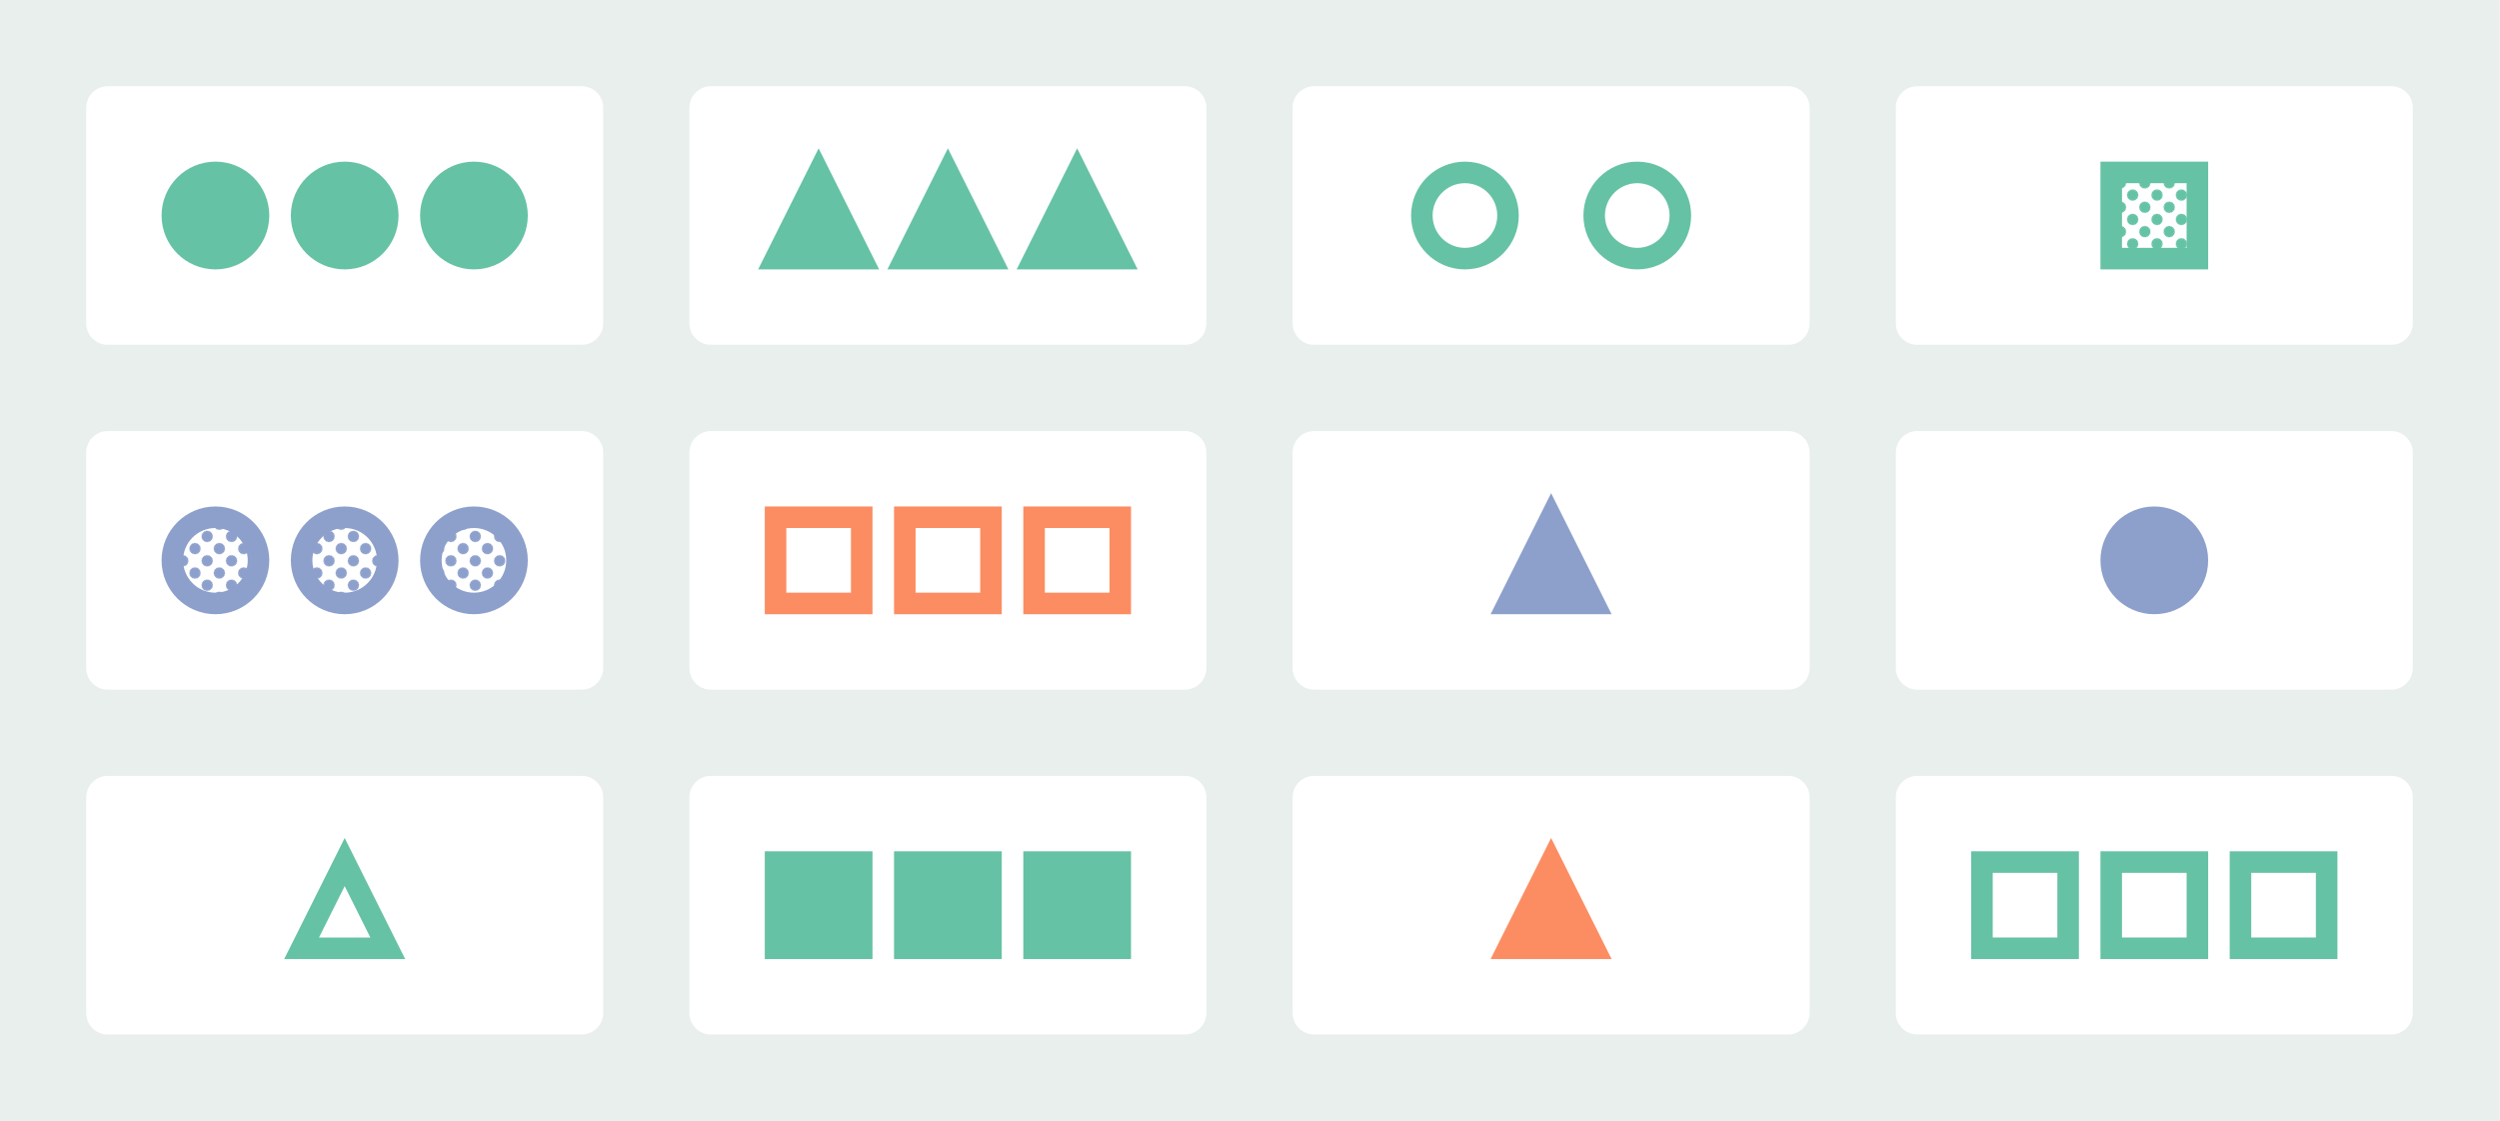
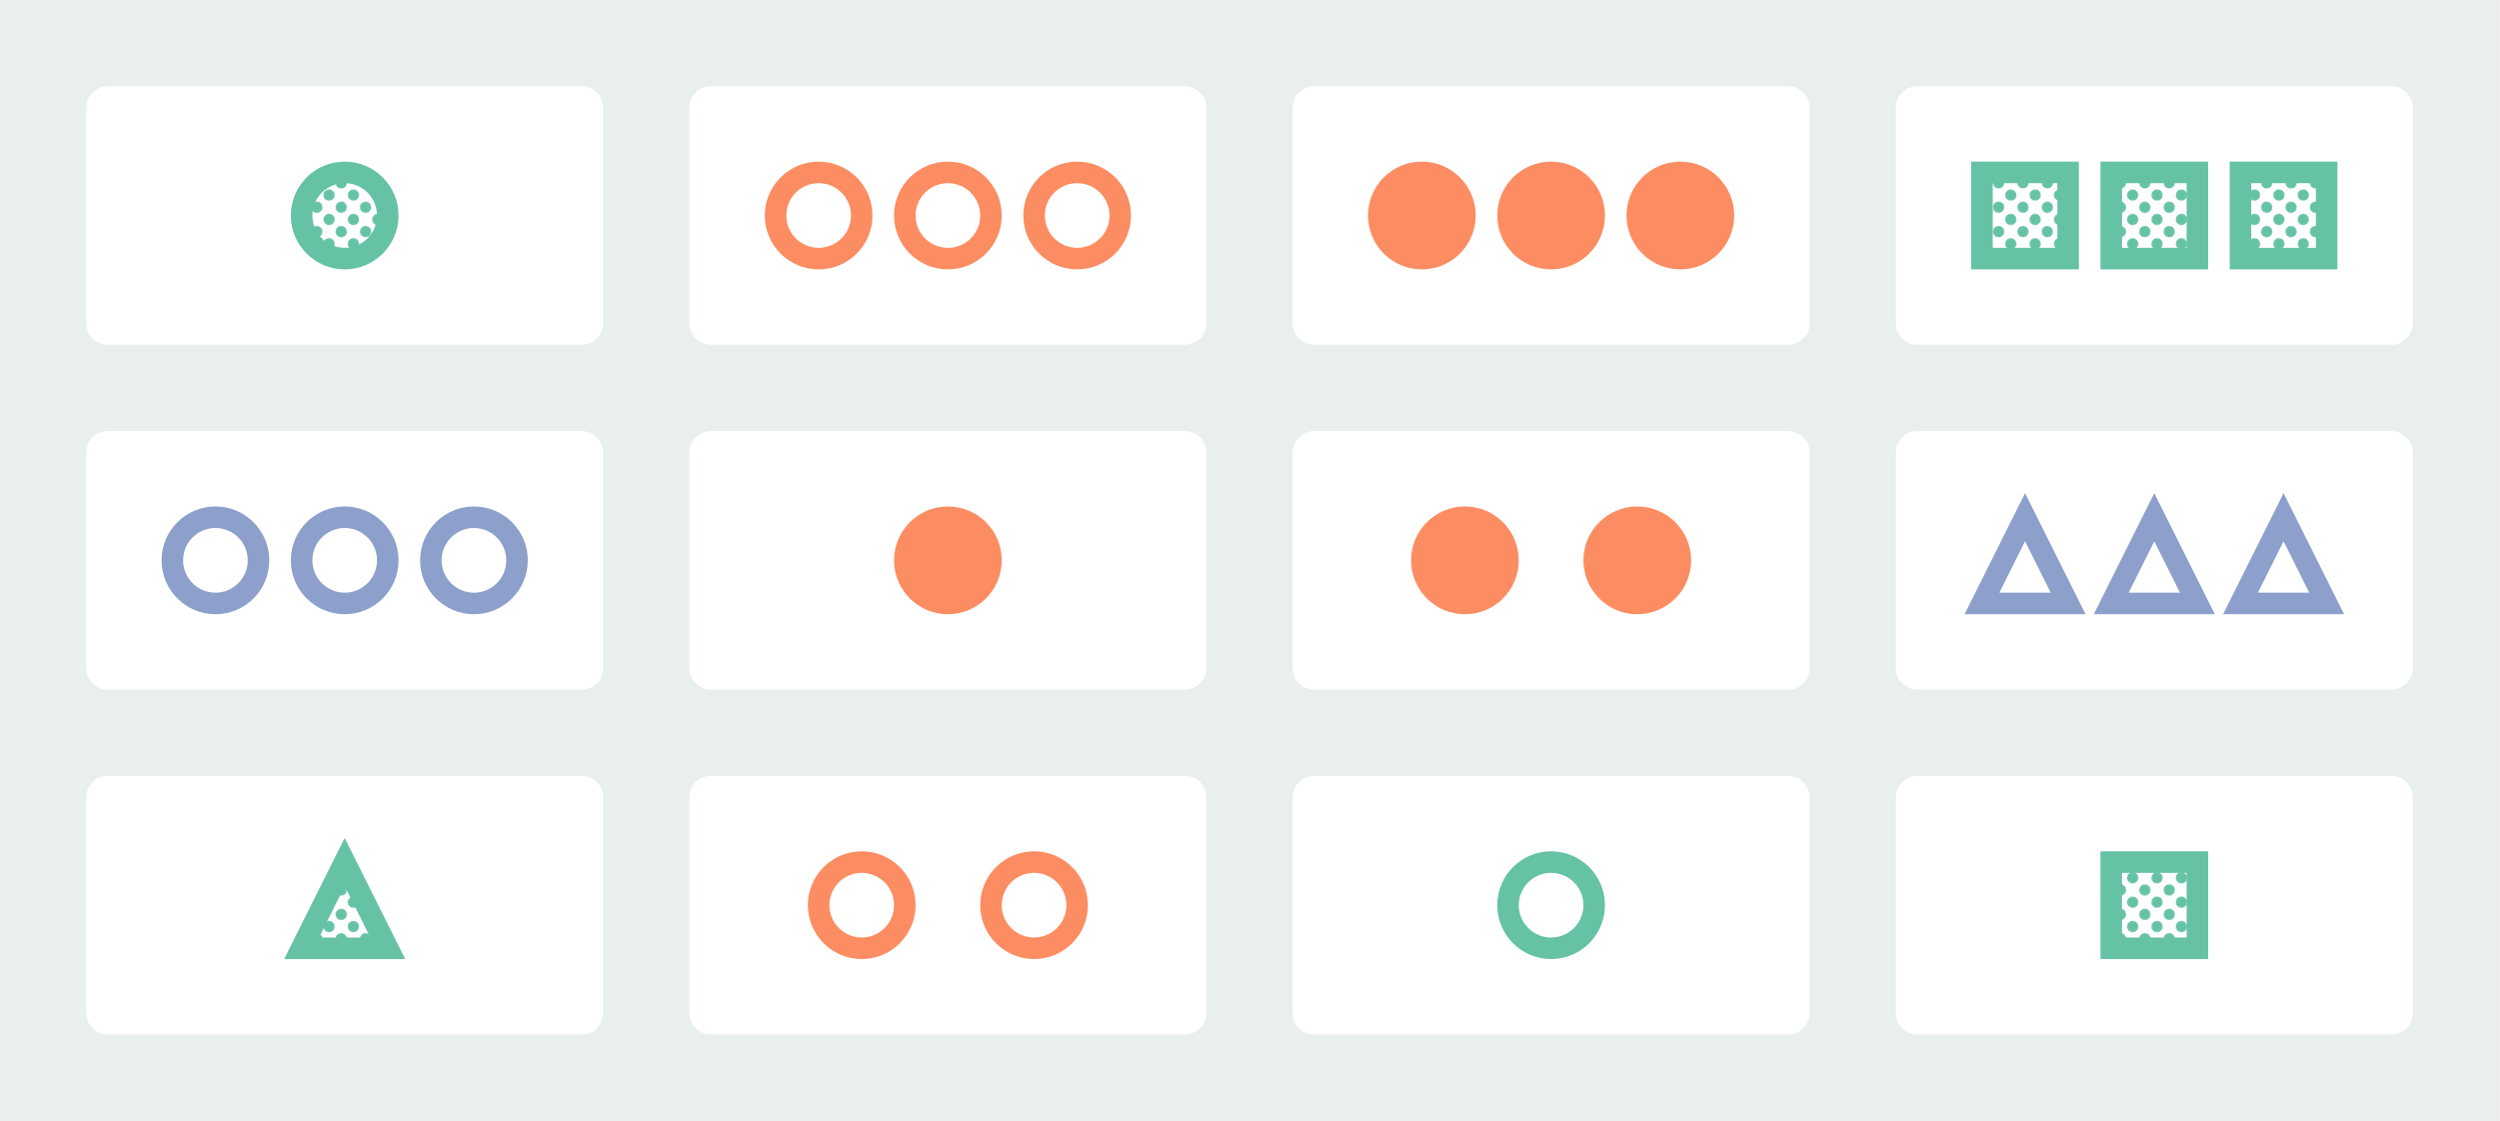
<svg xmlns="http://www.w3.org/2000/svg" width="580" height="260">
  <pattern id="hatch66c2a5" width="4" height="4" patternTransform="rotate(45 0 0)" patternUnits="userSpaceOnUse">
    <ellipse cx="2" cy="2" rx="1.3" ry="1.3" fill="#66c2a5" />
  </pattern>
  <pattern id="hatchfc8d62" width="4" height="4" patternTransform="rotate(45 0 0)" patternUnits="userSpaceOnUse">
    <ellipse cx="2" cy="2" rx="1.3" ry="1.3" fill="#fc8d62" />
  </pattern>
  <pattern id="hatch8da0cb" width="4" height="4" patternTransform="rotate(45 0 0)" patternUnits="userSpaceOnUse">
    <ellipse cx="2" cy="2" rx="1.3" ry="1.3" fill="#8da0cb" />
  </pattern>
  <rect x="0" y="0" style="fill:#e8efed" width="580" height="260" />
  <rect x="20" y="20" rx="5" ry="5" style="fill:#FFFFFF" width="120" height="60" />
-   <ellipse cx="50.0" cy="50.0" rx="10.0" ry="10.0" stroke="#66c2a5" stroke-width="5" fill="#66c2a5" />
-   <ellipse cx="80.0" cy="50.0" rx="10.0" ry="10.0" stroke="#66c2a5" stroke-width="5" fill="#66c2a5" />
-   <ellipse cx="110.0" cy="50.0" rx="10.0" ry="10.0" stroke="#66c2a5" stroke-width="5" fill="#66c2a5" />
+   <ellipse cx="80.0" cy="50.0" rx="10.0" ry="10.0" stroke="#66c2a5" stroke-width="5" fill="url(#hatch66c2a5)" />
  <rect x="20" y="100" rx="5" ry="5" style="fill:#FFFFFF" width="120" height="60" />
-   <ellipse cx="50.0" cy="130.0" rx="10.0" ry="10.0" stroke="#8da0cb" stroke-width="5" fill="url(#hatch8da0cb)" />
-   <ellipse cx="80.0" cy="130.0" rx="10.0" ry="10.0" stroke="#8da0cb" stroke-width="5" fill="url(#hatch8da0cb)" />
-   <ellipse cx="110.0" cy="130.0" rx="10.0" ry="10.0" stroke="#8da0cb" stroke-width="5" fill="url(#hatch8da0cb)" />
+   <ellipse cx="50.0" cy="130.0" rx="10.0" ry="10.0" stroke="#8da0cb" stroke-width="5" fill="transparent" />
+   <ellipse cx="80.0" cy="130.0" rx="10.0" ry="10.0" stroke="#8da0cb" stroke-width="5" fill="transparent" />
+   <ellipse cx="110.0" cy="130.0" rx="10.0" ry="10.0" stroke="#8da0cb" stroke-width="5" fill="transparent" />
  <rect x="20" y="180" rx="5" ry="5" style="fill:#FFFFFF" width="120" height="60" />
-   <polygon points="80.0 200.0, 90.0 220.0, 70.0 220.0" stroke="#66c2a5" stroke-width="5" fill="transparent" />
+   <polygon points="80.0 200.0, 90.0 220.0, 70.0 220.0" stroke="#66c2a5" stroke-width="5" fill="url(#hatch66c2a5)" />
  <rect x="160" y="20" rx="5" ry="5" style="fill:#FFFFFF" width="120" height="60" />
-   <polygon points="190.0 40.0, 200.0 60.0, 180.0 60.0" stroke="#66c2a5" stroke-width="5" fill="#66c2a5" />
-   <polygon points="220.0 40.0, 230.0 60.0, 210.0 60.0" stroke="#66c2a5" stroke-width="5" fill="#66c2a5" />
-   <polygon points="250.0 40.0, 260.0 60.0, 240.0 60.0" stroke="#66c2a5" stroke-width="5" fill="#66c2a5" />
+   <ellipse cx="190.0" cy="50.0" rx="10.0" ry="10.0" stroke="#fc8d62" stroke-width="5" fill="transparent" />
+   <ellipse cx="220.0" cy="50.0" rx="10.0" ry="10.0" stroke="#fc8d62" stroke-width="5" fill="transparent" />
+   <ellipse cx="250.0" cy="50.0" rx="10.0" ry="10.0" stroke="#fc8d62" stroke-width="5" fill="transparent" />
  <rect x="160" y="100" rx="5" ry="5" style="fill:#FFFFFF" width="120" height="60" />
-   <rect x="180.0" y="120.0" width="20" height="20" stroke="#fc8d62" stroke-width="5" fill="transparent" />
-   <rect x="210.0" y="120.0" width="20" height="20" stroke="#fc8d62" stroke-width="5" fill="transparent" />
-   <rect x="240.0" y="120.0" width="20" height="20" stroke="#fc8d62" stroke-width="5" fill="transparent" />
+   <ellipse cx="220.0" cy="130.0" rx="10.0" ry="10.0" stroke="#fc8d62" stroke-width="5" fill="#fc8d62" />
  <rect x="160" y="180" rx="5" ry="5" style="fill:#FFFFFF" width="120" height="60" />
-   <rect x="180.0" y="200.0" width="20" height="20" stroke="#66c2a5" stroke-width="5" fill="#66c2a5" />
-   <rect x="210.0" y="200.0" width="20" height="20" stroke="#66c2a5" stroke-width="5" fill="#66c2a5" />
-   <rect x="240.0" y="200.0" width="20" height="20" stroke="#66c2a5" stroke-width="5" fill="#66c2a5" />
+   <ellipse cx="200.0" cy="210.0" rx="10.0" ry="10.0" stroke="#fc8d62" stroke-width="5" fill="transparent" />
+   <ellipse cx="240.0" cy="210.0" rx="10.0" ry="10.0" stroke="#fc8d62" stroke-width="5" fill="transparent" />
  <rect x="300" y="20" rx="5" ry="5" style="fill:#FFFFFF" width="120" height="60" />
-   <ellipse cx="340.0" cy="50.0" rx="10.0" ry="10.0" stroke="#66c2a5" stroke-width="5" fill="transparent" />
-   <ellipse cx="380.0" cy="50.0" rx="10.0" ry="10.0" stroke="#66c2a5" stroke-width="5" fill="transparent" />
+   <ellipse cx="330.0" cy="50.0" rx="10.0" ry="10.0" stroke="#fc8d62" stroke-width="5" fill="#fc8d62" />
+   <ellipse cx="360.0" cy="50.0" rx="10.0" ry="10.0" stroke="#fc8d62" stroke-width="5" fill="#fc8d62" />
+   <ellipse cx="390.0" cy="50.0" rx="10.0" ry="10.0" stroke="#fc8d62" stroke-width="5" fill="#fc8d62" />
  <rect x="300" y="100" rx="5" ry="5" style="fill:#FFFFFF" width="120" height="60" />
-   <polygon points="360.0 120.0, 370.0 140.0, 350.0 140.0" stroke="#8da0cb" stroke-width="5" fill="#8da0cb" />
+   <ellipse cx="340.0" cy="130.0" rx="10.0" ry="10.0" stroke="#fc8d62" stroke-width="5" fill="#fc8d62" />
+   <ellipse cx="380.0" cy="130.0" rx="10.0" ry="10.0" stroke="#fc8d62" stroke-width="5" fill="#fc8d62" />
  <rect x="300" y="180" rx="5" ry="5" style="fill:#FFFFFF" width="120" height="60" />
-   <polygon points="360.0 200.0, 370.0 220.0, 350.0 220.0" stroke="#fc8d62" stroke-width="5" fill="#fc8d62" />
+   <ellipse cx="360.0" cy="210.0" rx="10.0" ry="10.0" stroke="#66c2a5" stroke-width="5" fill="transparent" />
  <rect x="440" y="20" rx="5" ry="5" style="fill:#FFFFFF" width="120" height="60" />
+   <rect x="460.0" y="40.0" width="20" height="20" stroke="#66c2a5" stroke-width="5" fill="url(#hatch66c2a5)" />
  <rect x="490.0" y="40.0" width="20" height="20" stroke="#66c2a5" stroke-width="5" fill="url(#hatch66c2a5)" />
+   <rect x="520.0" y="40.0" width="20" height="20" stroke="#66c2a5" stroke-width="5" fill="url(#hatch66c2a5)" />
  <rect x="440" y="100" rx="5" ry="5" style="fill:#FFFFFF" width="120" height="60" />
-   <ellipse cx="500.0" cy="130.0" rx="10.0" ry="10.0" stroke="#8da0cb" stroke-width="5" fill="#8da0cb" />
+   <polygon points="470.0 120.0, 480.0 140.0, 460.0 140.0" stroke="#8da0cb" stroke-width="5" fill="transparent" />
+   <polygon points="500.0 120.0, 510.0 140.0, 490.0 140.0" stroke="#8da0cb" stroke-width="5" fill="transparent" />
+   <polygon points="530.0 120.0, 540.0 140.0, 520.0 140.0" stroke="#8da0cb" stroke-width="5" fill="transparent" />
  <rect x="440" y="180" rx="5" ry="5" style="fill:#FFFFFF" width="120" height="60" />
-   <rect x="460.0" y="200.0" width="20" height="20" stroke="#66c2a5" stroke-width="5" fill="transparent" />
-   <rect x="490.0" y="200.0" width="20" height="20" stroke="#66c2a5" stroke-width="5" fill="transparent" />
-   <rect x="520.0" y="200.0" width="20" height="20" stroke="#66c2a5" stroke-width="5" fill="transparent" />
+   <rect x="490.0" y="200.0" width="20" height="20" stroke="#66c2a5" stroke-width="5" fill="url(#hatch66c2a5)" />
</svg>
